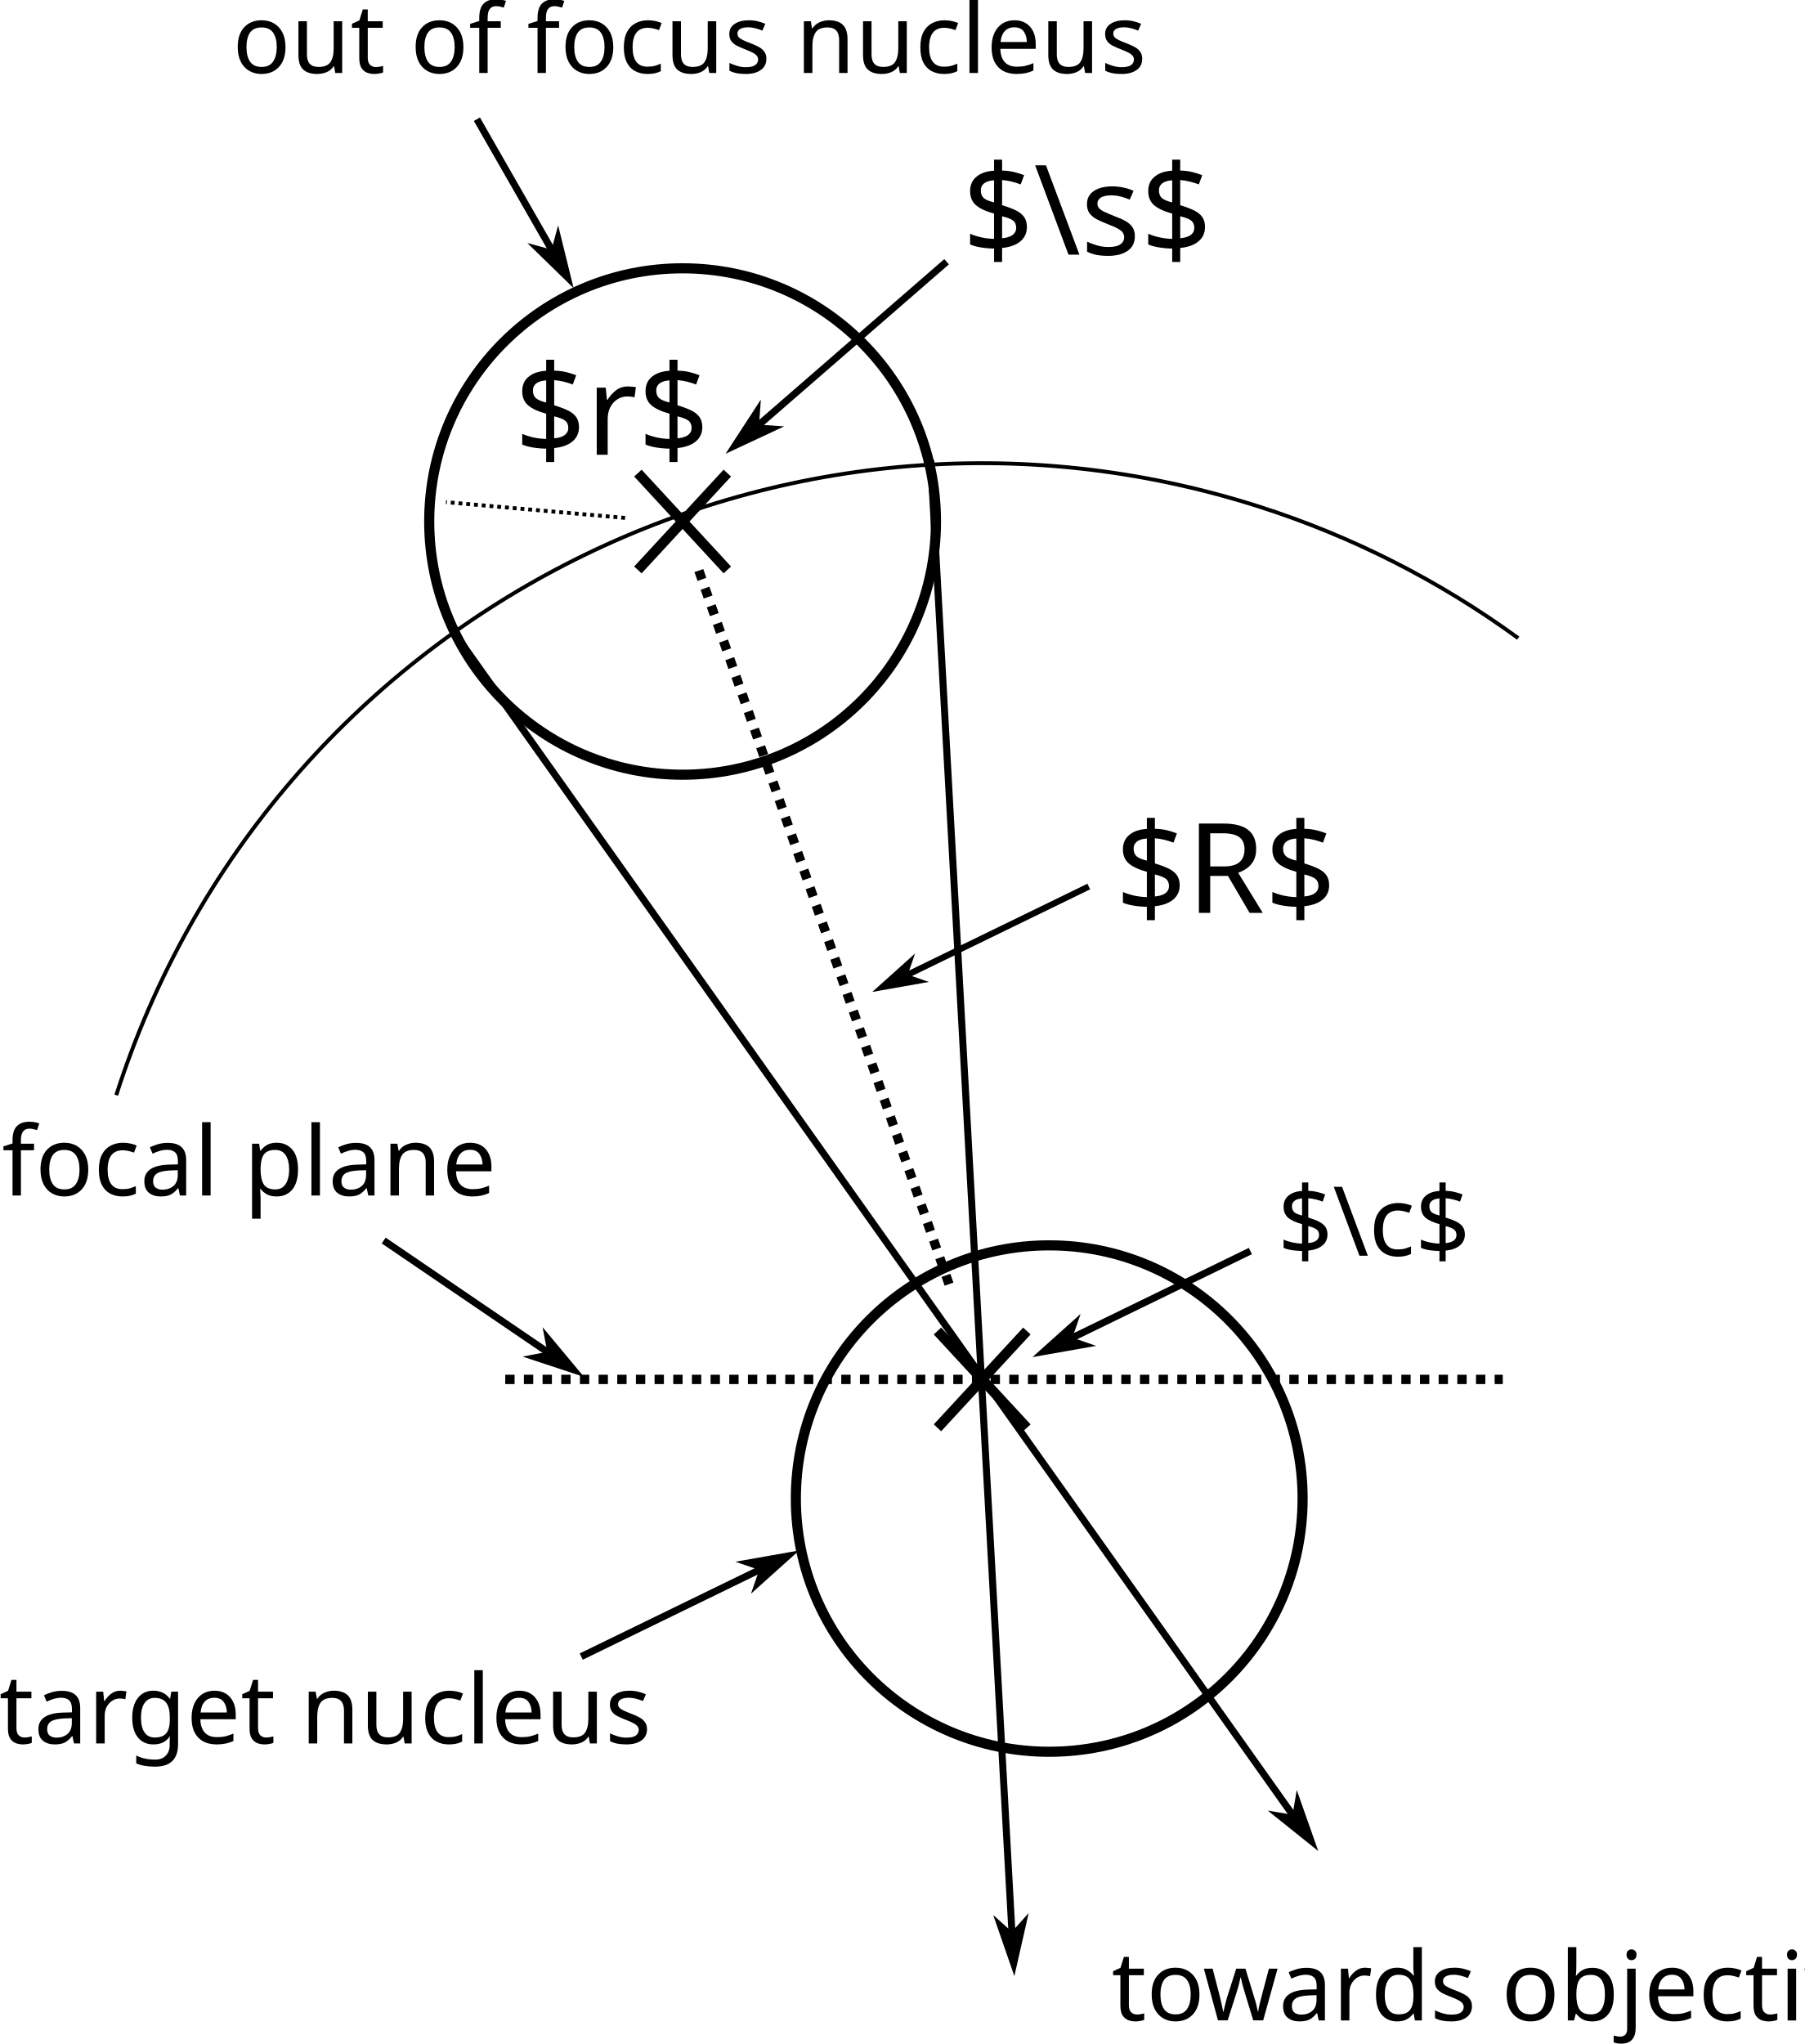
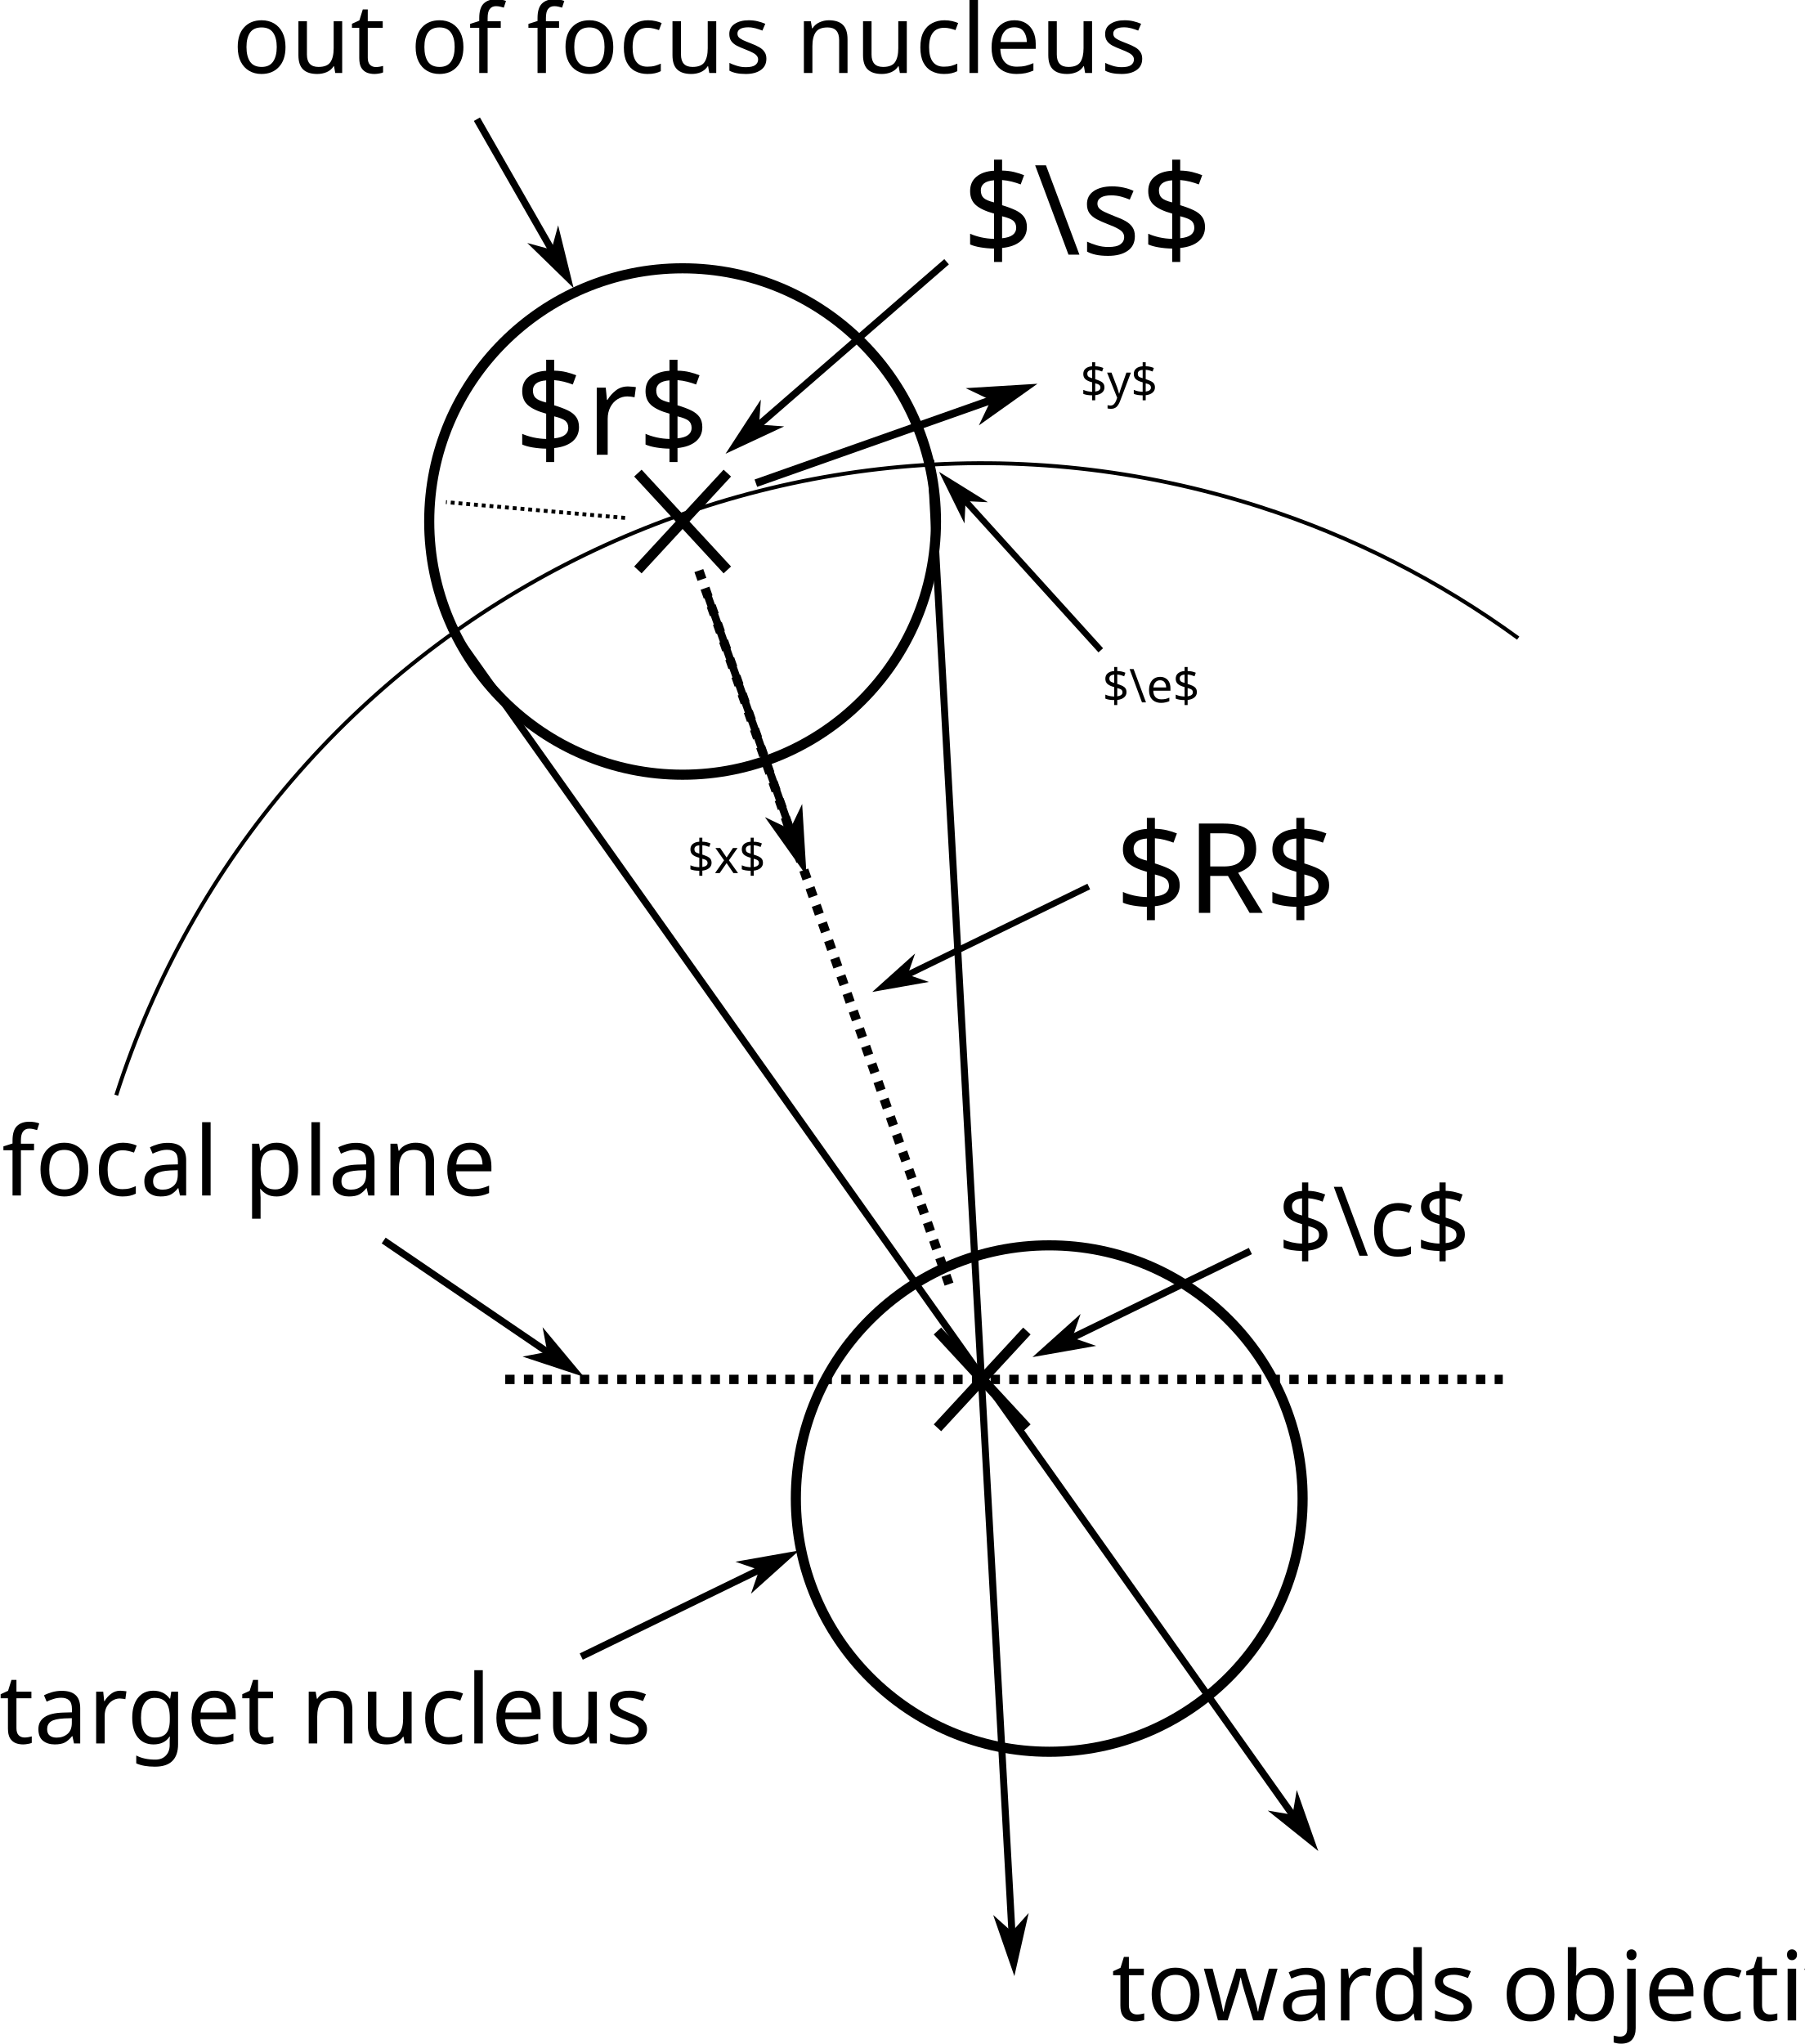
<svg xmlns="http://www.w3.org/2000/svg" width="231.97" height="262.741" id="svg2" version="1.1">
  <defs id="defs4">
    <marker orient="auto" refY="0" refX="0" id="Arrow1Mend" style="overflow:visible">
      <path id="path3865" d="M 0,0 5,-5 -12.5,0 5,5 0,0 z" style="fill-rule:evenodd;stroke:#000000;stroke-width:1pt;marker-start:none" transform="matrix(-0.4,0,0,-0.4,-4,0)" />
    </marker>
    <marker orient="auto" refY="0" refX="0" id="Arrow1Mend-0" style="overflow:visible">
      <path id="path3865-3" d="M 0,0 5,-5 -12.5,0 5,5 0,0 z" style="fill-rule:evenodd;stroke:#000000;stroke-width:1pt;marker-start:none" transform="matrix(-0.4,0,0,-0.4,-4,0)" />
    </marker>
    <marker orient="auto" refY="0" refX="0" id="Arrow1Mend-1" style="overflow:visible">
      <path id="path3865-0" d="M 0,0 5,-5 -12.5,0 5,5 0,0 z" style="fill-rule:evenodd;stroke:#000000;stroke-width:1pt;marker-start:none" transform="matrix(-0.4,0,0,-0.4,-4,0)" />
    </marker>
    <marker orient="auto" refY="0" refX="0" id="Arrow1Mend-2" style="overflow:visible">
      <path id="path3865-06" d="M 0,0 5,-5 -12.5,0 5,5 0,0 z" style="fill-rule:evenodd;stroke:#000000;stroke-width:1pt;marker-start:none" transform="matrix(-0.4,0,0,-0.4,-4,0)" />
    </marker>
    <marker orient="auto" refY="0" refX="0" id="Arrow1Mend-5" style="overflow:visible">
      <path id="path3865-5" d="M 0,0 5,-5 -12.5,0 5,5 0,0 z" style="fill-rule:evenodd;stroke:#000000;stroke-width:1pt;marker-start:none" transform="matrix(-0.4,0,0,-0.4,-4,0)" />
    </marker>
    <marker orient="auto" refY="0" refX="0" id="Arrow1Mend-7" style="overflow:visible">
      <path id="path3865-6" d="M 0,0 5,-5 -12.5,0 5,5 0,0 z" style="fill-rule:evenodd;stroke:#000000;stroke-width:1pt;marker-start:none" transform="matrix(-0.4,0,0,-0.4,-4,0)" />
+     </marker>
+     <marker orient="auto" refY="0" refX="0" id="Arrow1Mend-7-4" style="overflow:visible">
+       <path id="path3865-6-7" d="M 0,0 5,-5 -12.5,0 5,5 0,0 z" style="fill-rule:evenodd;stroke:#000000;stroke-width:1pt;marker-start:none" transform="matrix(-0.4,0,0,-0.4,-4,0)" />
+     </marker>
+     <marker orient="auto" refY="0" refX="0" id="Arrow1Mend-4" style="overflow:visible">
+       <path id="path3865-7" d="M 0,0 5,-5 -12.5,0 5,5 0,0 z" style="fill-rule:evenodd;stroke:#000000;stroke-width:1pt;marker-start:none" transform="matrix(-0.4,0,0,-0.4,-4,0)" />
    </marker>
  </defs>
  <g id="layer1" transform="translate(-38.19176,-747.9592)">
    <path style="fill:none;stroke:#000000;stroke-width:0.485;stroke-miterlimit:4;stroke-opacity:1;stroke-dasharray:none;stroke-dashoffset:0" id="path2987" d="m 56.071,101.808 c 0,6.706 -5.437,12.143 -12.143,12.143 -6.706,0 -12.143,-5.437 -12.143,-12.143 0,-6.706 5.437,-12.143 12.143,-12.143 6.706,0 12.143,5.437 12.143,12.143 z" transform="matrix(2.68251,0,0,2.680316,55.24433,667.7097)" />
    <path style="fill:none;stroke:#000000;stroke-width:1.2;stroke-linecap:butt;stroke-linejoin:miter;stroke-miterlimit:4;stroke-opacity:1;stroke-dasharray:1.2, 1.2;stroke-dashoffset:0" d="m 103.146,925.272 128.243,0" id="path3757" />
    <text xml:space="preserve" style="font-size:6px;font-style:normal;font-variant:normal;font-weight:normal;font-stretch:normal;line-height:125%;letter-spacing:0px;word-spacing:0px;fill:#000000;fill-opacity:1;stroke:none;font-family:Gentium;-inkscape-font-specification:Gentium" x="98.571" y="56.094" id="text3777" transform="translate(0,875.1968)">
      <tspan id="tspan3779" x="98.571" y="56.094" />
    </text>
    <path style="fill:none;stroke:#000000;stroke-width:0.485;stroke-miterlimit:4;stroke-opacity:1;stroke-dasharray:none;stroke-dashoffset:0" id="path2987-4" d="m 56.071,101.808 c 0,6.706 -5.437,12.143 -12.143,12.143 -6.706,0 -12.143,-5.437 -12.143,-12.143 0,-6.706 5.437,-12.143 12.143,-12.143 6.706,0 12.143,5.437 12.143,12.143 z" transform="matrix(2.68251,0,0,2.680316,8.108808,542.1178)" />
    <g id="g3803" transform="matrix(2.68251,0,0,2.680316,-165.1047,-1682.88)" style="stroke-width:0.485;stroke-miterlimit:4;stroke-dasharray:none">
      <path id="path3783" d="m 106.357,934.255 4.286,-4.643" style="fill:none;stroke:#000000;stroke-width:0.485;stroke-linecap:butt;stroke-linejoin:miter;stroke-miterlimit:4;stroke-opacity:1;stroke-dasharray:none" />
      <path id="path3783-7" d="m 110.643,934.255 -4.286,-4.643" style="fill:none;stroke:#000000;stroke-width:0.485;stroke-linecap:butt;stroke-linejoin:miter;stroke-miterlimit:4;stroke-opacity:1;stroke-dasharray:none" />
    </g>
    <g id="g4871">
      <path id="path3783-4" d="m 158.713,931.494 11.496,-12.444" style="fill:none;stroke:#000000;stroke-width:1.3;stroke-linecap:butt;stroke-linejoin:miter;stroke-miterlimit:4;stroke-opacity:1;stroke-dasharray:none" />
      <path id="path3783-7-5" d="M 170.209,931.494 158.713,919.05" style="fill:none;stroke:#000000;stroke-width:1.3;stroke-linecap:butt;stroke-linejoin:miter;stroke-miterlimit:4;stroke-opacity:1;stroke-dasharray:none" />
    </g>
    <path style="fill:none;stroke:#000000;stroke-width:0.186;stroke-miterlimit:4;stroke-opacity:1;stroke-dasharray:none;stroke-dashoffset:0" id="path3847" d="m 53.143,88.177 c 7.331,-22.92 31.854,-35.557 54.774,-28.226 4.45,1.423 8.642,3.553 12.415,6.307" transform="matrix(2.68251,0,0,2.680316,-89.41962,652.3936)" />
    <path style="fill:none;stroke:#000000;stroke-width:0.9;stroke-linecap:butt;stroke-linejoin:miter;stroke-miterlimit:4;stroke-opacity:1;stroke-dasharray:none;marker-end:url(#Arrow1Mend)" d="M 157.845,807.087 168.501,1000.205" id="path3849" />
    <path style="fill:none;stroke:#000000;stroke-width:0.9;stroke-linecap:butt;stroke-linejoin:miter;stroke-miterlimit:4;stroke-opacity:1;stroke-dasharray:none;marker-end:url(#Arrow1Mend)" d="M 96.198,828.748 206.642,984.449" id="path3851" />
    <path style="fill:none;stroke:#000000;stroke-width:1.2;stroke-linecap:butt;stroke-linejoin:miter;stroke-miterlimit:4;stroke-opacity:1;stroke-dasharray:1.2, 1.2;stroke-dashoffset:0" d="m 128.037,821.302 32.517,92.733" id="path4483" />
    <text xml:space="preserve" style="font-size:16.088px;font-style:normal;font-variant:normal;font-weight:normal;font-stretch:normal;line-height:125%;letter-spacing:0px;word-spacing:0px;fill:#000000;fill-opacity:1;stroke:none;font-family:Gentium;-inkscape-font-specification:Gentium" x="181.481" y="865.654" id="text4485" transform="scale(1.000409,0.9995909)">
      <tspan id="tspan4487" x="181.481" y="865.654">$R$</tspan>
    </text>
    <path style="fill:none;stroke:#000000;stroke-width:0.8;stroke-linecap:butt;stroke-linejoin:miter;stroke-miterlimit:4;stroke-opacity:1;stroke-dasharray:none;marker-end:url(#Arrow1Mend)" d="m 178.168,861.915 -26.42,12.861" id="path4489" />
    <text xml:space="preserve" style="font-size:16.088px;font-style:normal;font-variant:normal;font-weight:normal;font-stretch:normal;line-height:125%;letter-spacing:0px;word-spacing:0px;fill:#000000;fill-opacity:1;stroke:none;font-family:Gentium;-inkscape-font-specification:Gentium" x="161.843" y="781.009" id="text4673" transform="scale(1.000409,0.9995909)">
      <tspan id="tspan4675" x="161.843" y="781.009">$\s$</tspan>
    </text>
    <path style="fill:none;stroke:#000000;stroke-width:0.9;stroke-linecap:butt;stroke-linejoin:miter;stroke-miterlimit:4;stroke-opacity:1;stroke-dasharray:none;marker-end:url(#Arrow1Mend)" d="M 159.886,781.604 132.806,805.127" id="path4489-6" />
    <path style="fill:none;stroke:#000000;stroke-width:0.5;stroke-linecap:butt;stroke-linejoin:miter;stroke-miterlimit:4;stroke-opacity:1;stroke-dasharray:0.5, 0.5;stroke-dashoffset:0" d="M 118.553,814.533 95.52,812.503" id="path4701" />
    <text xml:space="preserve" style="font-size:16.088px;font-style:normal;font-variant:normal;font-weight:normal;font-stretch:normal;line-height:125%;letter-spacing:0px;word-spacing:0px;fill:#000000;fill-opacity:1;stroke:none;font-family:Gentium;-inkscape-font-specification:Gentium" x="104.284" y="806.741" id="text4703" transform="scale(1.000409,0.9995909)">
      <tspan id="tspan4705" x="104.284" y="806.741">$r$</tspan>
    </text>
    <text xml:space="preserve" style="font-size:12.401px;font-style:normal;font-variant:normal;font-weight:normal;font-stretch:normal;line-height:125%;letter-spacing:0px;word-spacing:0px;fill:#000000;fill-opacity:1;stroke:none;font-family:Gentium;-inkscape-font-specification:Gentium" x="38.062" y="972.291" id="text4707" transform="scale(1.000232,0.9997678)">
      <tspan x="38.062" y="972.291" id="tspan4711">target nucleus</tspan>
    </text>
    <path style="fill:none;stroke:#000000;stroke-width:0.9;stroke-linecap:butt;stroke-linejoin:miter;stroke-miterlimit:4;stroke-opacity:1;stroke-dasharray:none;marker-end:url(#Arrow1Mend)" d="m 112.916,960.9 26.42,-12.861" id="path4489-63" />
    <text xml:space="preserve" style="font-size:12.401px;font-style:normal;font-variant:normal;font-weight:normal;font-stretch:normal;line-height:125%;letter-spacing:0px;word-spacing:0px;fill:#000000;fill-opacity:1;stroke:none;font-family:Gentium;-inkscape-font-specification:Gentium" x="68.049" y="757.519" id="text4739" transform="scale(1.000232,0.9997678)">
      <tspan id="tspan4741" x="68.049" y="757.519">out of focus nucleus</tspan>
    </text>
    <path style="fill:none;stroke:#000000;stroke-width:0.9;stroke-linecap:butt;stroke-linejoin:miter;stroke-miterlimit:4;stroke-opacity:1;stroke-dasharray:none;marker-end:url(#Arrow1Mend)" d="m 99.503,763.283 11.554,20.177" id="path4489-63-1" />
    <path style="fill:none;stroke:#000000;stroke-width:0.9;stroke-linecap:butt;stroke-linejoin:miter;stroke-miterlimit:4;stroke-opacity:1;stroke-dasharray:none;marker-end:url(#Arrow1Mend)" d="m 198.941,908.769 -26.42,12.861" id="path4489-4" />
    <text xml:space="preserve" style="font-size:12.401px;font-style:normal;font-variant:normal;font-weight:normal;font-stretch:normal;line-height:125%;letter-spacing:0px;word-spacing:0px;fill:#000000;fill-opacity:1;stroke:none;font-family:Gentium;-inkscape-font-specification:Gentium" x="202.398" y="909.584" id="text4791" transform="scale(1.000232,0.9997678)">
      <tspan id="tspan4793" x="202.398" y="909.584">$\c$</tspan>
    </text>
    <text xml:space="preserve" style="font-size:12.401px;font-style:normal;font-variant:normal;font-weight:normal;font-stretch:normal;line-height:125%;letter-spacing:0px;word-spacing:0px;fill:#000000;fill-opacity:1;stroke:none;font-family:Gentium;-inkscape-font-specification:Gentium" x="38.432" y="901.84" id="text4795" transform="scale(1.000232,0.9997678)">
      <tspan id="tspan4797" x="38.432" y="901.84">focal plane</tspan>
    </text>
    <path style="fill:none;stroke:#000000;stroke-width:0.9;stroke-linecap:butt;stroke-linejoin:miter;stroke-miterlimit:4;stroke-opacity:1;stroke-dasharray:none;marker-end:url(#Arrow1Mend)" d="m 87.518,907.417 24.288,16.535" id="path4489-63-5" />
    <text xml:space="preserve" style="font-size:12.401px;font-style:normal;font-variant:normal;font-weight:normal;font-stretch:normal;line-height:125%;letter-spacing:0px;word-spacing:0px;fill:#000000;fill-opacity:1;stroke:none;font-family:Gentium;-inkscape-font-specification:Gentium" x="181.048" y="1007.907" id="text4823" transform="scale(1.000232,0.9997678)">
      <tspan id="tspan4825" x="181.048" y="1007.907">towards objective</tspan>
    </text>
+     <path style="fill:none;stroke:#000000;stroke-width:1px;stroke-linecap:butt;stroke-linejoin:miter;stroke-opacity:1;marker-end:url(#Arrow1Mend-7)" d="m 129.105,824.327 12.122,34.345" id="path3032" />
+     <path style="fill:none;stroke:#000000;stroke-width:1px;stroke-linecap:butt;stroke-linejoin:miter;stroke-opacity:1;marker-end:url(#Arrow1Mend-7)" d="m 135.366,810.068 34.345,-12.122" id="path3032-8" />
+     <text xml:space="preserve" style="font-size:6px;font-style:normal;font-variant:normal;font-weight:normal;font-stretch:normal;line-height:125%;letter-spacing:0px;word-spacing:0px;fill:#000000;fill-opacity:1;stroke:none;font-family:Gentium;-inkscape-font-specification:Gentium" x="137.381" y="49.094" id="text4506" transform="translate(38.19176,747.9592)">
+       <tspan id="tspan4508" x="137.381" y="49.094" />
+     </text>
+     <text xml:space="preserve" style="font-size:6px;font-style:normal;font-variant:normal;font-weight:normal;font-stretch:normal;line-height:125%;letter-spacing:0px;word-spacing:0px;fill:#000000;fill-opacity:1;stroke:none;font-family:Gentium;-inkscape-font-specification:Gentium" x="138.896" y="51.114" id="text4510" transform="translate(38.19176,747.9592)">
+       <tspan id="tspan4512" x="138.896" y="51.114">$y$</tspan>
+     </text>
+     <text xml:space="preserve" style="font-size:6px;font-style:normal;font-variant:normal;font-weight:normal;font-stretch:normal;line-height:125%;letter-spacing:0px;word-spacing:0px;fill:#000000;fill-opacity:1;stroke:none;font-family:Gentium;-inkscape-font-specification:Gentium" x="88.388" y="112.228" id="text4514" transform="translate(38.19176,747.9592)">
+       <tspan id="tspan4516" x="88.388" y="112.228">$x$</tspan>
+     </text>
+     <text xml:space="preserve" style="font-size:6px;font-style:normal;font-variant:normal;font-weight:normal;font-stretch:normal;line-height:125%;letter-spacing:0px;word-spacing:0px;fill:#000000;fill-opacity:1;stroke:none;font-family:Gentium;-inkscape-font-specification:Gentium" x="179.921" y="838.247" id="text3042">
+       <tspan id="tspan3044" x="179.921" y="838.247">$\e$</tspan>
+     </text>
+     <path style="fill:none;stroke:#000000;stroke-width:0.8;stroke-linecap:butt;stroke-linejoin:miter;stroke-miterlimit:4;stroke-opacity:1;stroke-dasharray:none;marker-end:url(#Arrow1Mend)" d="M 179.708,831.552 159.975,809.78" id="path4489-8" />
  </g>
</svg>
